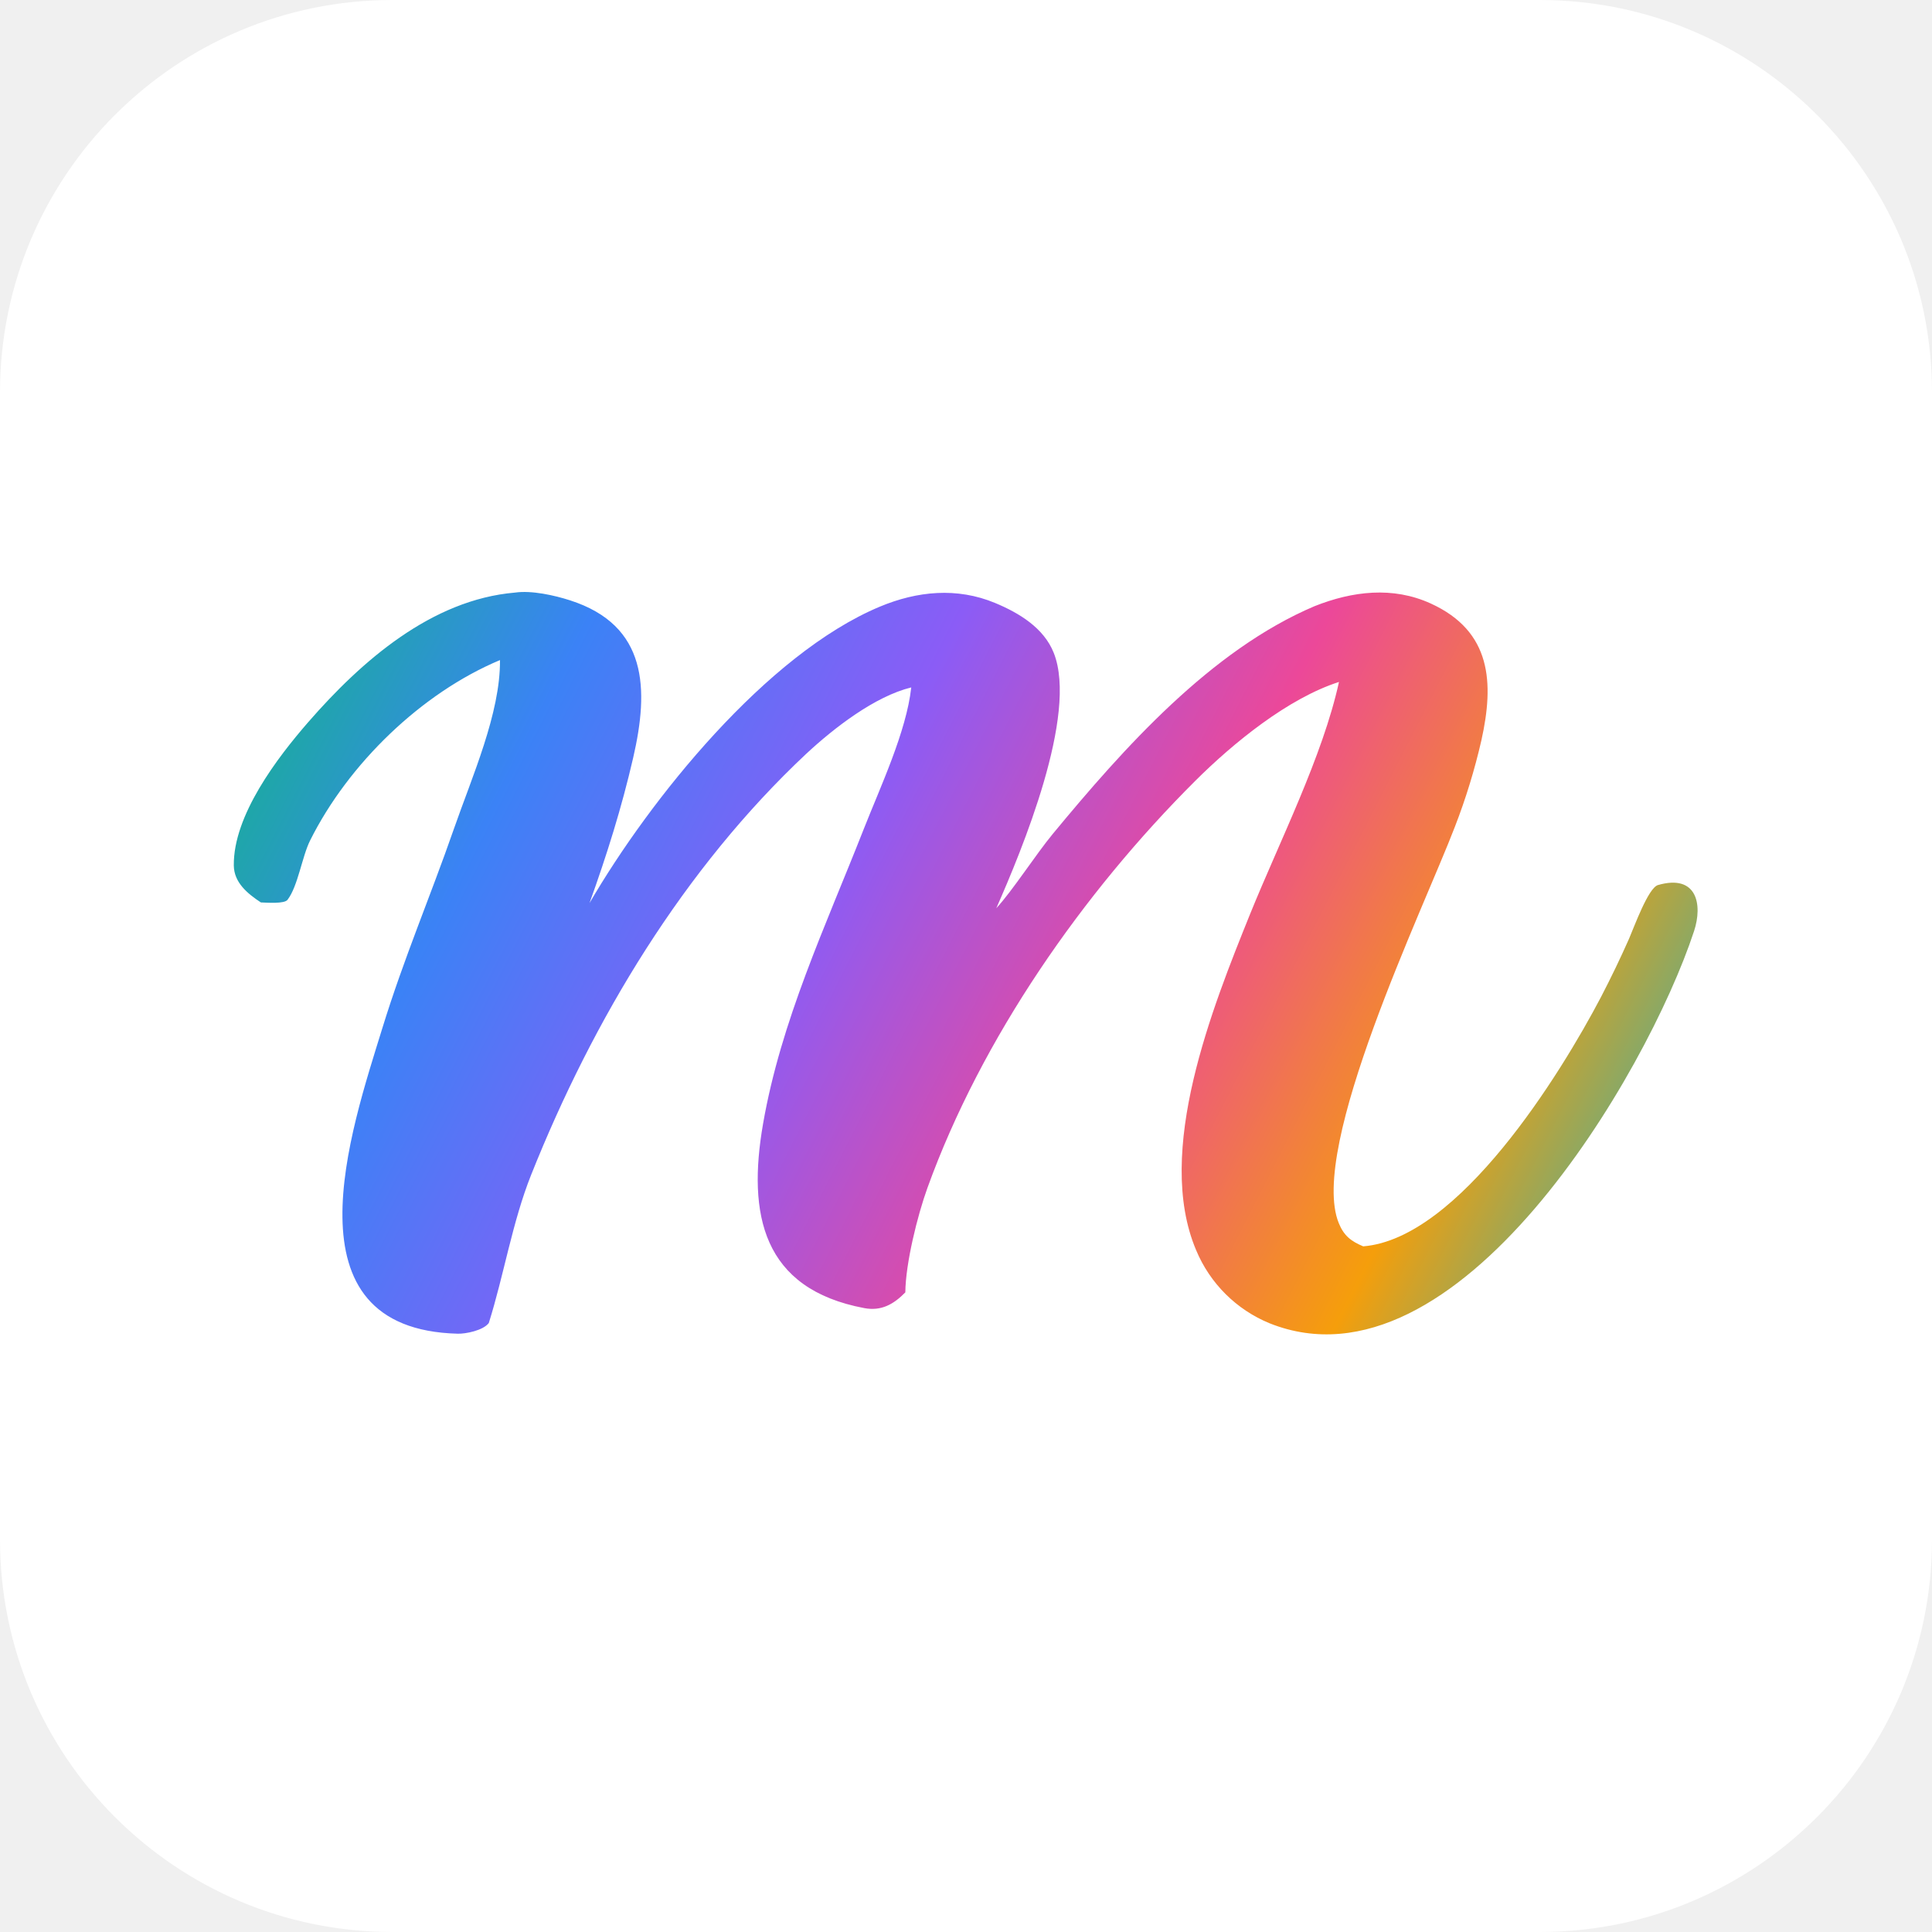
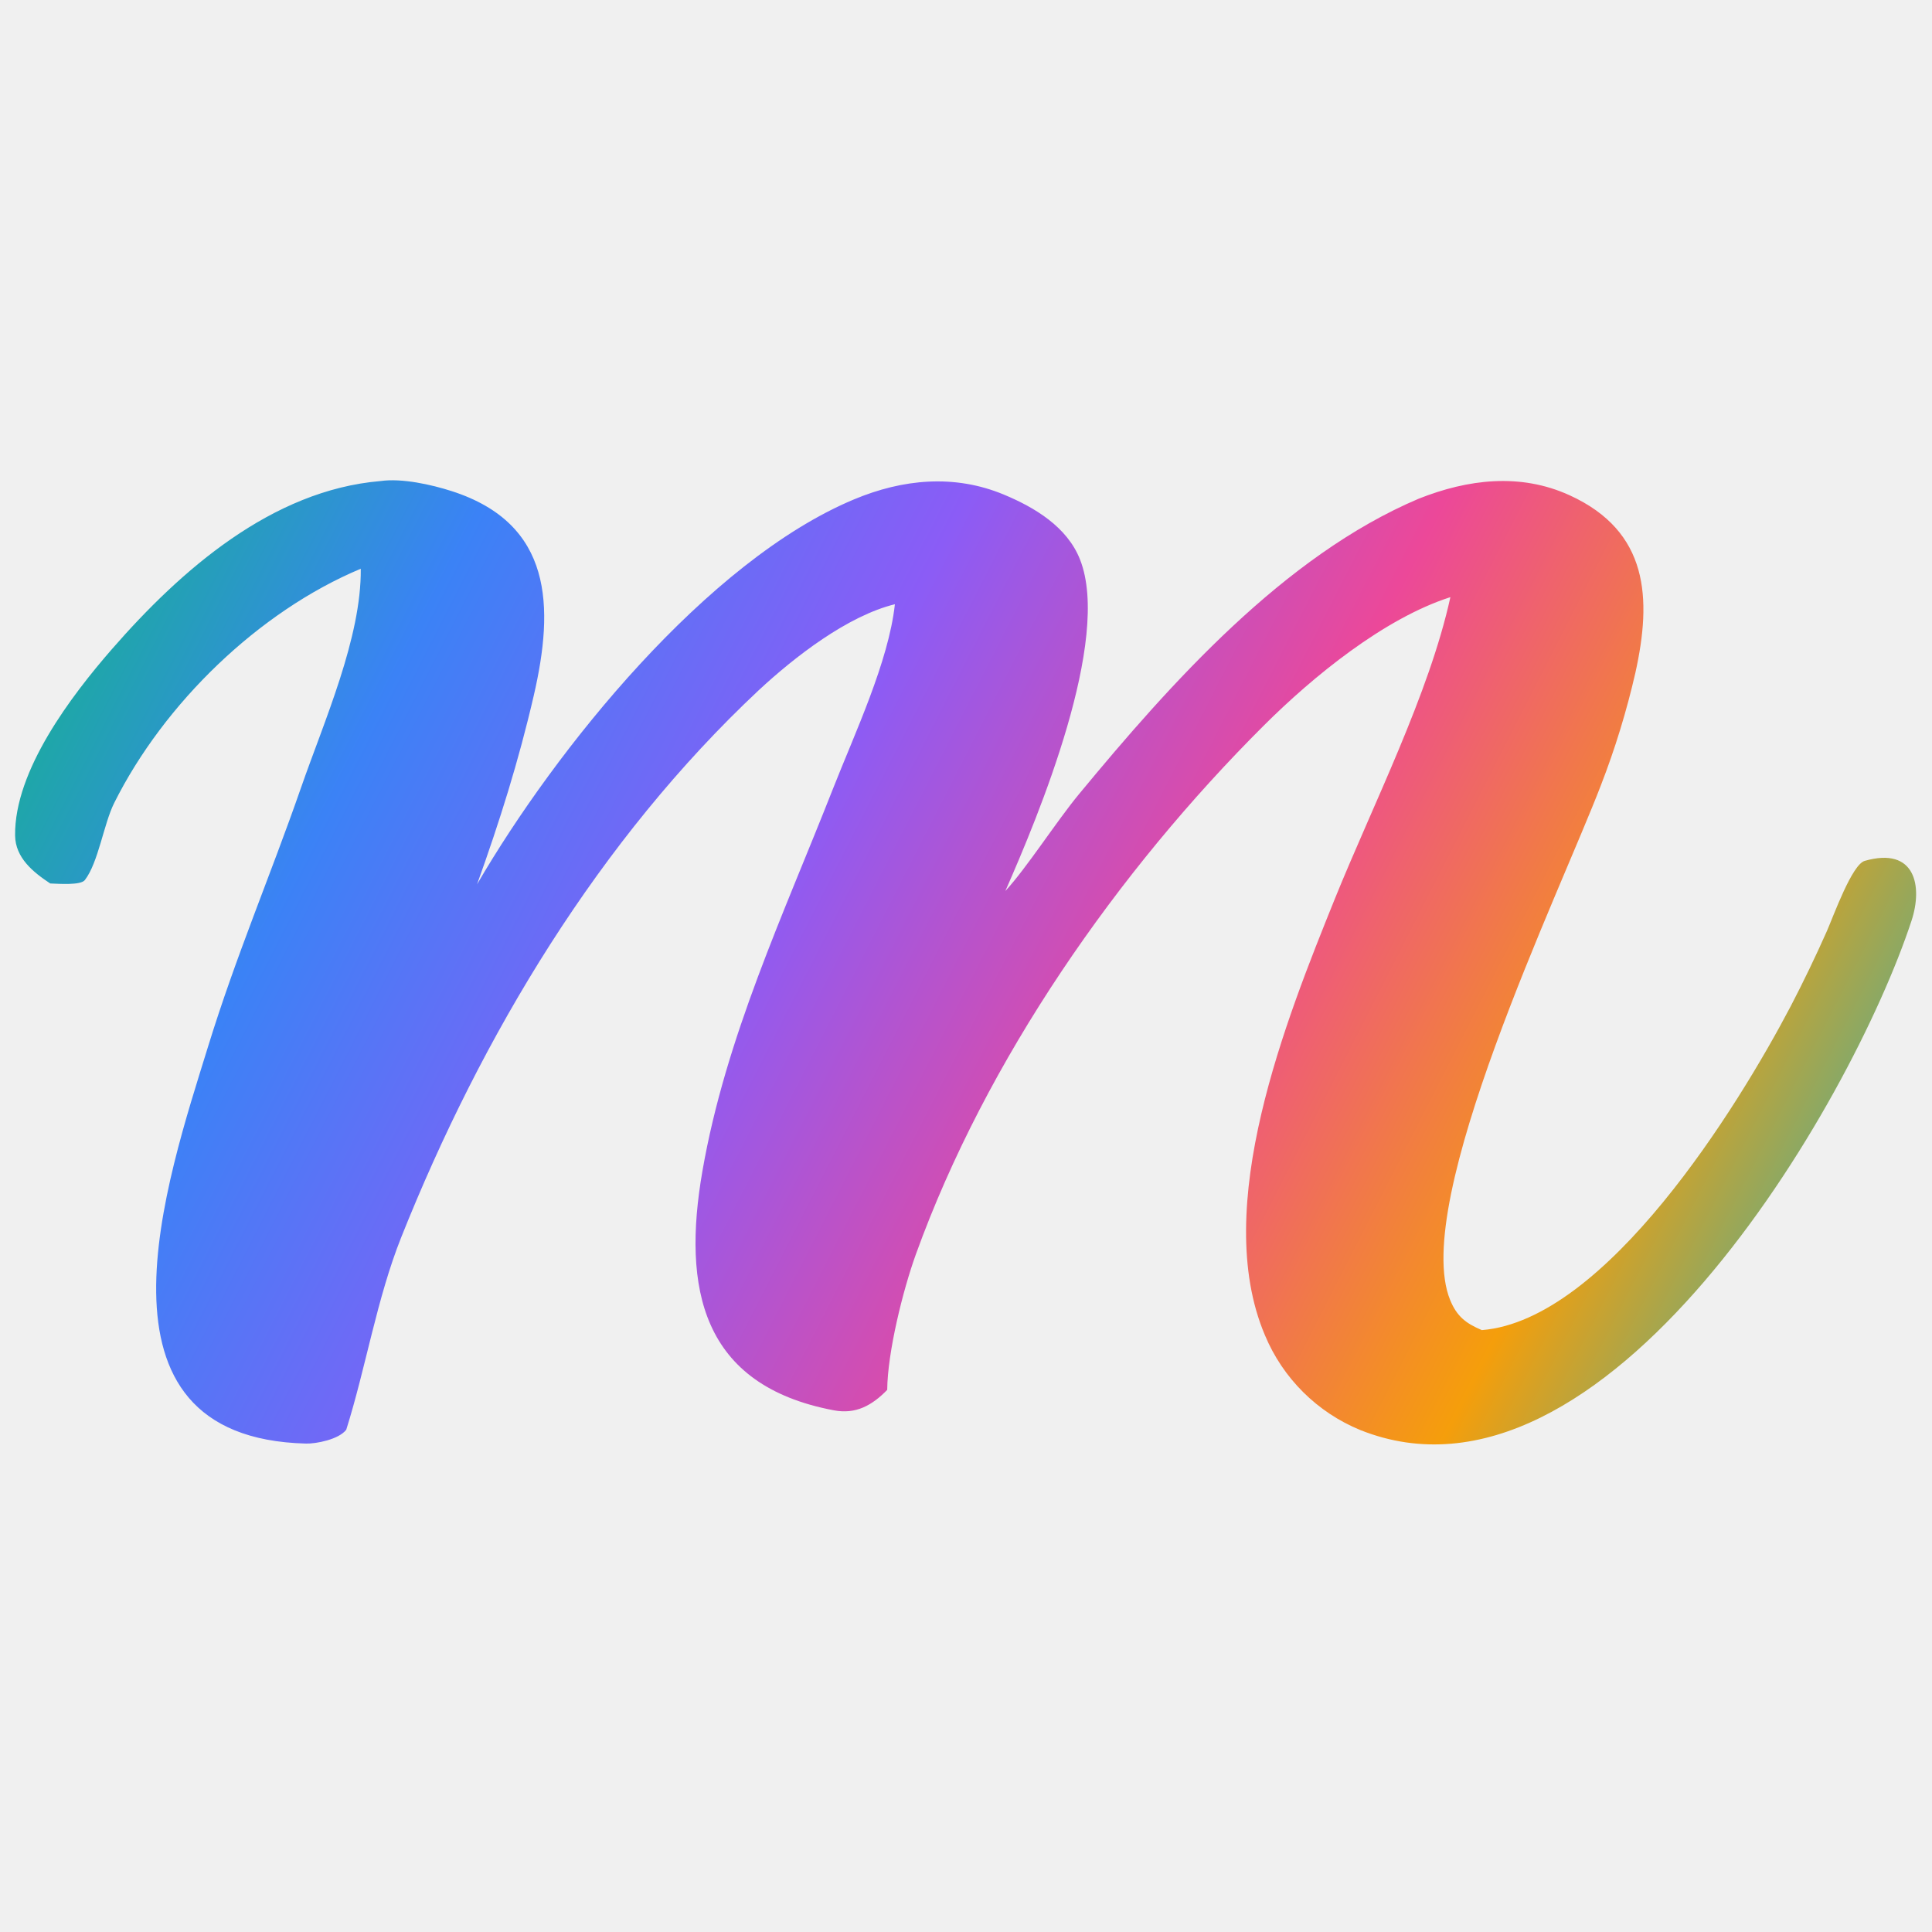
<svg xmlns="http://www.w3.org/2000/svg" viewBox="0 0 256 256">
  <defs>
    <linearGradient id="hue" gradientUnits="userSpaceOnUse" x1="0" y1="0" x2="231" y2="118">
      <stop offset="0.00" stop-color="#10b981" />
      <stop offset="0.20" stop-color="#3b82f6" />
      <stop offset="0.40" stop-color="#8b5cf6" />
      <stop offset="0.60" stop-color="#ec4899" />
      <stop offset="0.80" stop-color="#f59e0b" />
      <stop offset="1.00" stop-color="#06b6d4" />
    </linearGradient>
  </defs>
-   <rect width="256" height="256" rx="52" fill="#fff" />
-   <path transform="translate(30.98 78.44) scale(0.84)" d="M44.366 0.095C46.975 -0.28 50.568 0.524 53.037 1.318C65.32 5.268 65.49 15.351 63.002 26.139C61.184 34.022 58.842 41.489 56.109 49.08C65.665 32.654 84.049 9.786 101.899 2.32C107.802 -0.15 114.08 -0.765 120.087 1.733C123.845 3.296 127.782 5.654 129.348 9.62C133.205 19.384 124.303 40.748 120.279 49.888C122.834 47.131 126.484 41.437 129.196 38.155C140.357 24.651 154.131 9.174 170.484 2.238C176.469 -0.138 182.828 -0.913 188.816 1.82C198.433 6.21 198.806 14.356 196.806 23.378C195.741 28.032 194.341 32.603 192.613 37.053C187.681 49.952 169.454 87.715 174.308 99.573C175.117 101.55 176.217 102.406 178.156 103.223C193.258 102.005 209.268 76.091 215.678 63.87C217.238 60.869 218.706 57.821 220.078 54.73C220.913 52.804 223.121 46.67 224.658 46.229C230.816 44.462 231.721 49.314 230.348 53.49C222.953 75.984 192.981 127.158 163.411 115.368C158.162 113.221 153.986 109.07 151.806 103.835C145.191 88.239 154.445 65.38 160.272 50.906C164.921 39.422 171.766 25.942 174.335 14.194C166.294 16.77 157.646 23.834 151.66 29.801C133.91 47.495 117.948 70.38 109.417 94C107.829 98.397 105.971 105.906 105.93 110.482C104.078 112.38 102.118 113.468 99.456 112.966C83.365 109.935 81.01 98.16 83.483 83.915C86.3 67.681 93.344 52.728 99.299 37.576C101.989 30.732 106.097 22.049 106.863 15.055C101.127 16.465 94.729 21.412 90.326 25.5C70.972 43.636 56.686 67.421 46.908 91.931C43.937 99.379 42.612 107.748 40.224 115.318C39.324 116.509 36.551 117.035 35.347 117.004C7.636 116.312 18.476 84.888 23.417 68.851C26.86 57.678 30.971 48.145 34.72 37.365C37.553 29.219 42.073 19.097 41.987 10.744C29.625 15.914 18.082 27.087 12.037 39.195C10.758 41.758 10.117 46.422 8.474 48.559C7.97 49.216 5.276 49.009 4.269 48.973C2.191 47.6 0.034 45.858 0.001 43.148C-0.095 35.254 6.854 26.144 11.755 20.517C20.129 10.904 31.181 1.213 44.366 0.095Z" fill="url(#hue)" />
+   <path transform="translate(2 63.64) scale(1.09091)" d="M44.366 0.095C46.975 -0.28 50.568 0.524 53.037 1.318C65.32 5.268 65.49 15.351 63.002 26.139C61.184 34.022 58.842 41.489 56.109 49.08C65.665 32.654 84.049 9.786 101.899 2.32C107.802 -0.15 114.08 -0.765 120.087 1.733C123.845 3.296 127.782 5.654 129.348 9.62C133.205 19.384 124.303 40.748 120.279 49.888C122.834 47.131 126.484 41.437 129.196 38.155C140.357 24.651 154.131 9.174 170.484 2.238C176.469 -0.138 182.828 -0.913 188.816 1.82C198.433 6.21 198.806 14.356 196.806 23.378C195.741 28.032 194.341 32.603 192.613 37.053C187.681 49.952 169.454 87.715 174.308 99.573C175.117 101.55 176.217 102.406 178.156 103.223C193.258 102.005 209.268 76.091 215.678 63.87C217.238 60.869 218.706 57.821 220.078 54.73C220.913 52.804 223.121 46.67 224.658 46.229C230.816 44.462 231.721 49.314 230.348 53.49C222.953 75.984 192.981 127.158 163.411 115.368C158.162 113.221 153.986 109.07 151.806 103.835C145.191 88.239 154.445 65.38 160.272 50.906C164.921 39.422 171.766 25.942 174.335 14.194C166.294 16.77 157.646 23.834 151.66 29.801C133.91 47.495 117.948 70.38 109.417 94C107.829 98.397 105.971 105.906 105.93 110.482C104.078 112.38 102.118 113.468 99.456 112.966C83.365 109.935 81.01 98.16 83.483 83.915C86.3 67.681 93.344 52.728 99.299 37.576C101.989 30.732 106.097 22.049 106.863 15.055C101.127 16.465 94.729 21.412 90.326 25.5C70.972 43.636 56.686 67.421 46.908 91.931C43.937 99.379 42.612 107.748 40.224 115.318C39.324 116.509 36.551 117.035 35.347 117.004C7.636 116.312 18.476 84.888 23.417 68.851C26.86 57.678 30.971 48.145 34.72 37.365C37.553 29.219 42.073 19.097 41.987 10.744C29.625 15.914 18.082 27.087 12.037 39.195C10.758 41.758 10.117 46.422 8.474 48.559C7.97 49.216 5.276 49.009 4.269 48.973C2.191 47.6 0.034 45.858 0.001 43.148C-0.095 35.254 6.854 26.144 11.755 20.517C20.129 10.904 31.181 1.213 44.366 0.095Z" fill="url(#hue)" />
</svg>
